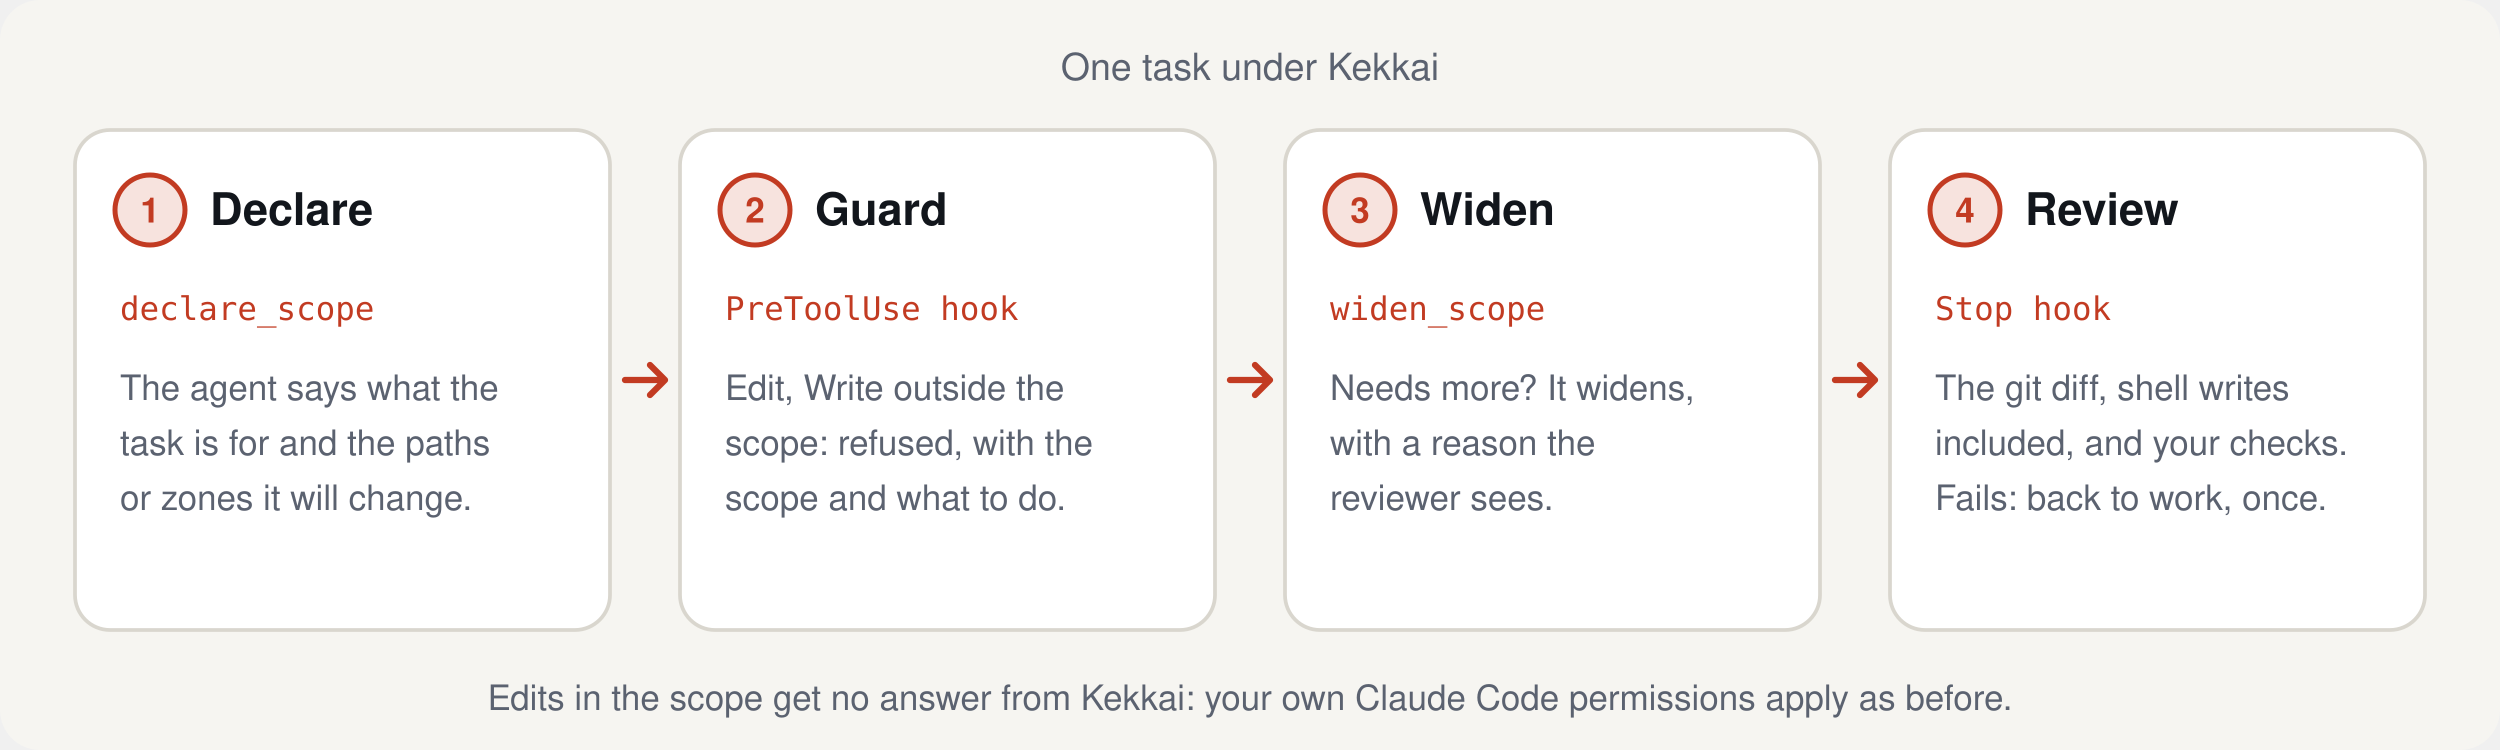
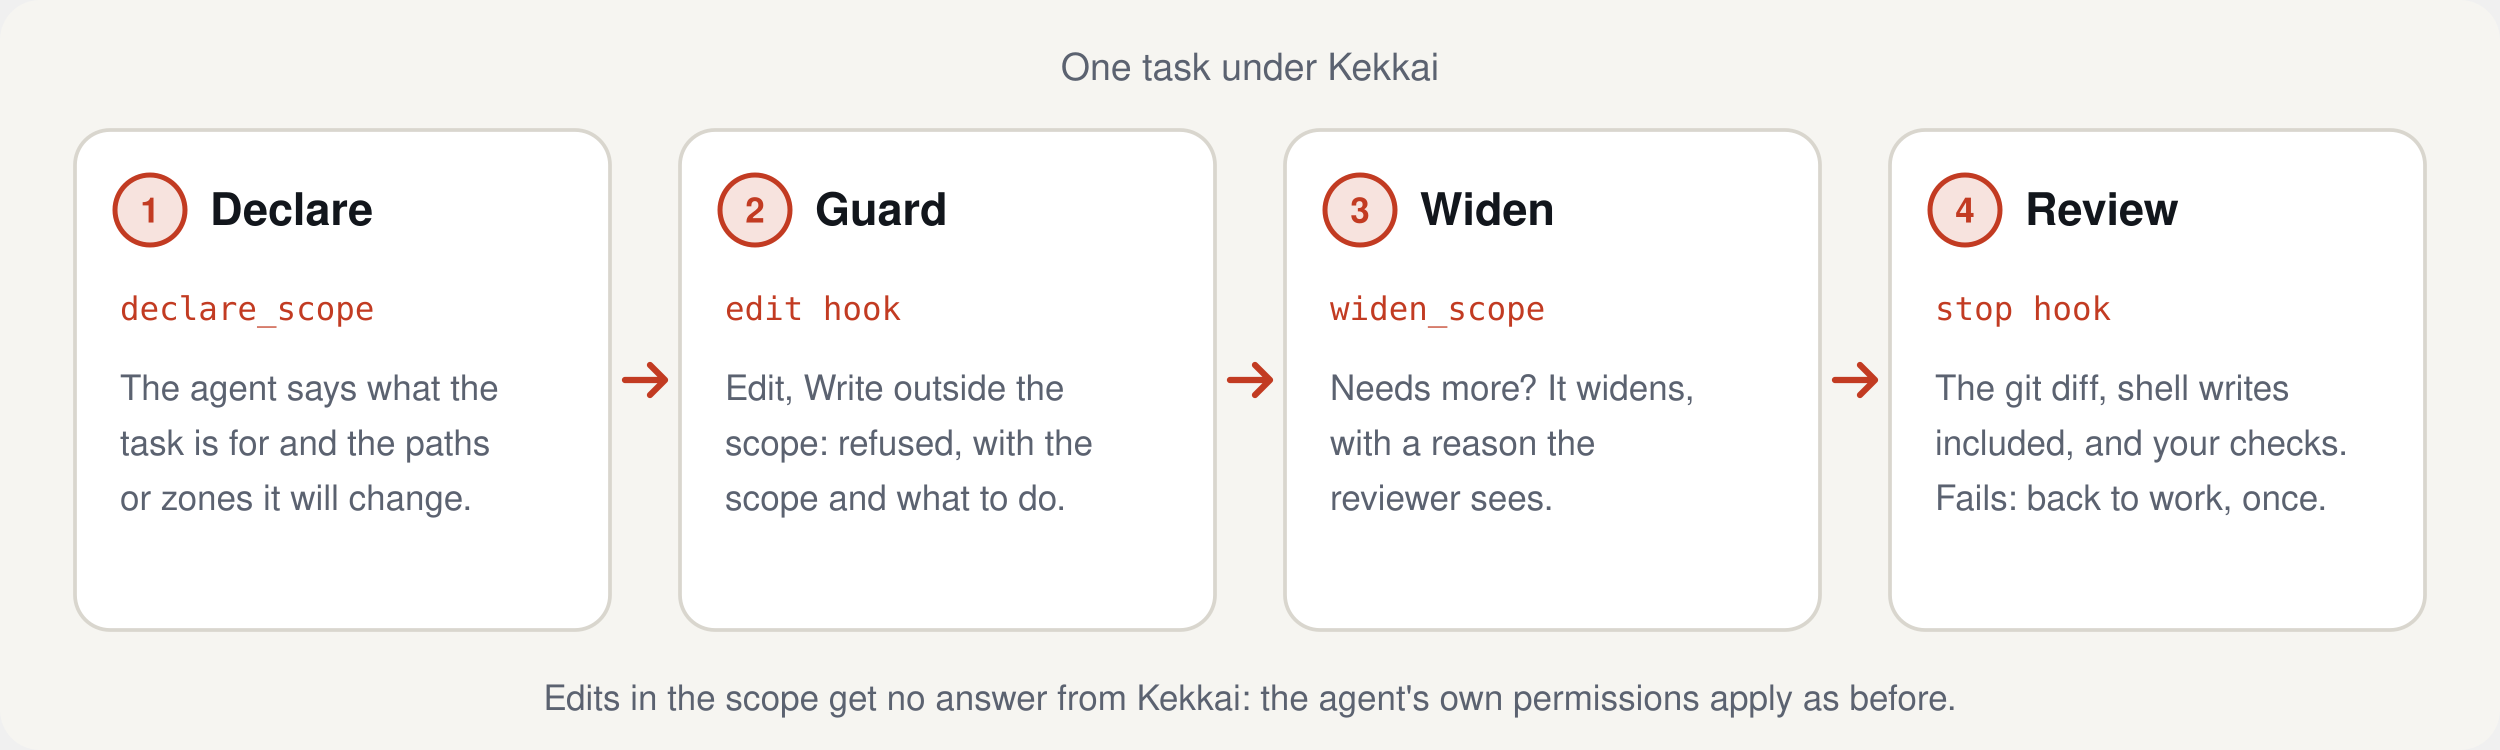
<svg xmlns="http://www.w3.org/2000/svg" width="1000" height="300" viewBox="0 0 1000 300" role="img" aria-label="How Kekkai works: declare, guard, widen, review">
  <rect width="1000" height="300" rx="16" fill="#F6F5F1" />
  <text x="500.0" y="32" text-anchor="middle" font-family="ui-sans-serif, -apple-system, 'Segoe UI', Helvetica, Arial, sans-serif" font-size="15" fill="#5B6270">One task under Kekkai</text>
  <rect x="30.0" y="52" width="214" height="200" rx="14" fill="#FFFFFF" stroke="#D9D6CE" stroke-width="1.5" />
  <circle cx="60.0" cy="84" r="14" fill="#F7E3DE" stroke="#C23B22" stroke-width="2" />
  <text x="60.0" y="89" text-anchor="middle" font-family="ui-sans-serif, -apple-system, 'Segoe UI', Helvetica, Arial, sans-serif" font-size="14" font-weight="700" fill="#C23B22">1</text>
  <text x="84.0" y="90" font-family="ui-sans-serif, -apple-system, 'Segoe UI', Helvetica, Arial, sans-serif" font-size="18" font-weight="700" fill="#12161C">Declare</text>
  <text x="48.0" y="128" font-family="ui-monospace, 'JetBrains Mono', SFMono-Regular, Menlo, Consolas, monospace" font-size="13" fill="#C23B22">declare_scope</text>
  <text x="48.0" y="160" font-family="ui-sans-serif, -apple-system, 'Segoe UI', Helvetica, Arial, sans-serif" font-size="14" fill="#5B6270">The agent says what the</text>
  <text x="48.0" y="182" font-family="ui-sans-serif, -apple-system, 'Segoe UI', Helvetica, Arial, sans-serif" font-size="14" fill="#5B6270">task is for and the paths</text>
  <text x="48.0" y="204" font-family="ui-sans-serif, -apple-system, 'Segoe UI', Helvetica, Arial, sans-serif" font-size="14" fill="#5B6270">or zones it will change.</text>
  <path d="M250.0 152.0h16m-6 -6l6 6l-6 6" fill="none" stroke="#C23B22" stroke-width="2.5" stroke-linecap="round" stroke-linejoin="round" />
  <rect x="272.0" y="52" width="214" height="200" rx="14" fill="#FFFFFF" stroke="#D9D6CE" stroke-width="1.5" />
  <circle cx="302.0" cy="84" r="14" fill="#F7E3DE" stroke="#C23B22" stroke-width="2" />
  <text x="302.0" y="89" text-anchor="middle" font-family="ui-sans-serif, -apple-system, 'Segoe UI', Helvetica, Arial, sans-serif" font-size="14" font-weight="700" fill="#C23B22">2</text>
  <text x="326.0" y="90" font-family="ui-sans-serif, -apple-system, 'Segoe UI', Helvetica, Arial, sans-serif" font-size="18" font-weight="700" fill="#12161C">Guard</text>
-   <text x="290.0" y="128" font-family="ui-monospace, 'JetBrains Mono', SFMono-Regular, Menlo, Consolas, monospace" font-size="13" fill="#C23B22">PreToolUse hook</text>
+   <text x="290.0" y="128" font-family="ui-monospace, 'JetBrains Mono', SFMono-Regular, Menlo, Consolas, monospace" font-size="13" fill="#C23B22">edit hook</text>
  <text x="290.0" y="160" font-family="ui-sans-serif, -apple-system, 'Segoe UI', Helvetica, Arial, sans-serif" font-size="14" fill="#5B6270">Edit, Write outside the</text>
  <text x="290.0" y="182" font-family="ui-sans-serif, -apple-system, 'Segoe UI', Helvetica, Arial, sans-serif" font-size="14" fill="#5B6270">scope: refused, with the</text>
  <text x="290.0" y="204" font-family="ui-sans-serif, -apple-system, 'Segoe UI', Helvetica, Arial, sans-serif" font-size="14" fill="#5B6270">scope and what to do.</text>
  <path d="M492.0 152.0h16m-6 -6l6 6l-6 6" fill="none" stroke="#C23B22" stroke-width="2.5" stroke-linecap="round" stroke-linejoin="round" />
  <rect x="514.0" y="52" width="214" height="200" rx="14" fill="#FFFFFF" stroke="#D9D6CE" stroke-width="1.5" />
  <circle cx="544.0" cy="84" r="14" fill="#F7E3DE" stroke="#C23B22" stroke-width="2" />
  <text x="544.0" y="89" text-anchor="middle" font-family="ui-sans-serif, -apple-system, 'Segoe UI', Helvetica, Arial, sans-serif" font-size="14" font-weight="700" fill="#C23B22">3</text>
  <text x="568.0" y="90" font-family="ui-sans-serif, -apple-system, 'Segoe UI', Helvetica, Arial, sans-serif" font-size="18" font-weight="700" fill="#12161C">Widen</text>
  <text x="532.0" y="128" font-family="ui-monospace, 'JetBrains Mono', SFMono-Regular, Menlo, Consolas, monospace" font-size="13" fill="#C23B22">widen_scope</text>
  <text x="532.0" y="160" font-family="ui-sans-serif, -apple-system, 'Segoe UI', Helvetica, Arial, sans-serif" font-size="14" fill="#5B6270">Needs more? It widens,</text>
  <text x="532.0" y="182" font-family="ui-sans-serif, -apple-system, 'Segoe UI', Helvetica, Arial, sans-serif" font-size="14" fill="#5B6270">with a reason the</text>
  <text x="532.0" y="204" font-family="ui-sans-serif, -apple-system, 'Segoe UI', Helvetica, Arial, sans-serif" font-size="14" fill="#5B6270">reviewer sees.</text>
  <path d="M734.0 152.0h16m-6 -6l6 6l-6 6" fill="none" stroke="#C23B22" stroke-width="2.5" stroke-linecap="round" stroke-linejoin="round" />
  <rect x="756.0" y="52" width="214" height="200" rx="14" fill="#FFFFFF" stroke="#D9D6CE" stroke-width="1.5" />
  <circle cx="786.0" cy="84" r="14" fill="#F7E3DE" stroke="#C23B22" stroke-width="2" />
  <text x="786.0" y="89" text-anchor="middle" font-family="ui-sans-serif, -apple-system, 'Segoe UI', Helvetica, Arial, sans-serif" font-size="14" font-weight="700" fill="#C23B22">4</text>
  <text x="810.0" y="90" font-family="ui-sans-serif, -apple-system, 'Segoe UI', Helvetica, Arial, sans-serif" font-size="18" font-weight="700" fill="#12161C">Review</text>
-   <text x="774.0" y="128" font-family="ui-monospace, 'JetBrains Mono', SFMono-Regular, Menlo, Consolas, monospace" font-size="13" fill="#C23B22">Stop hook</text>
+   <text x="774.0" y="128" font-family="ui-monospace, 'JetBrains Mono', SFMono-Regular, Menlo, Consolas, monospace" font-size="13" fill="#C23B22">stop hook</text>
  <text x="774.0" y="160" font-family="ui-sans-serif, -apple-system, 'Segoe UI', Helvetica, Arial, sans-serif" font-size="14" fill="#5B6270">The git diff, shell writes</text>
  <text x="774.0" y="182" font-family="ui-sans-serif, -apple-system, 'Segoe UI', Helvetica, Arial, sans-serif" font-size="14" fill="#5B6270">included, and your checks.</text>
  <text x="774.0" y="204" font-family="ui-sans-serif, -apple-system, 'Segoe UI', Helvetica, Arial, sans-serif" font-size="14" fill="#5B6270">Fails: back to work, once.</text>
-   <text x="500.0" y="284" text-anchor="middle" font-family="ui-sans-serif, -apple-system, 'Segoe UI', Helvetica, Arial, sans-serif" font-size="14" fill="#5B6270">Edits in the scope get no answer from Kekkai: your own Claude Code permissions apply as before.</text>
+   <text x="500.0" y="284" text-anchor="middle" font-family="ui-sans-serif, -apple-system, 'Segoe UI', Helvetica, Arial, sans-serif" font-size="14" fill="#5B6270">Edits in the scope get no answer from Kekkai: the agent's own permissions apply as before.</text>
</svg>
